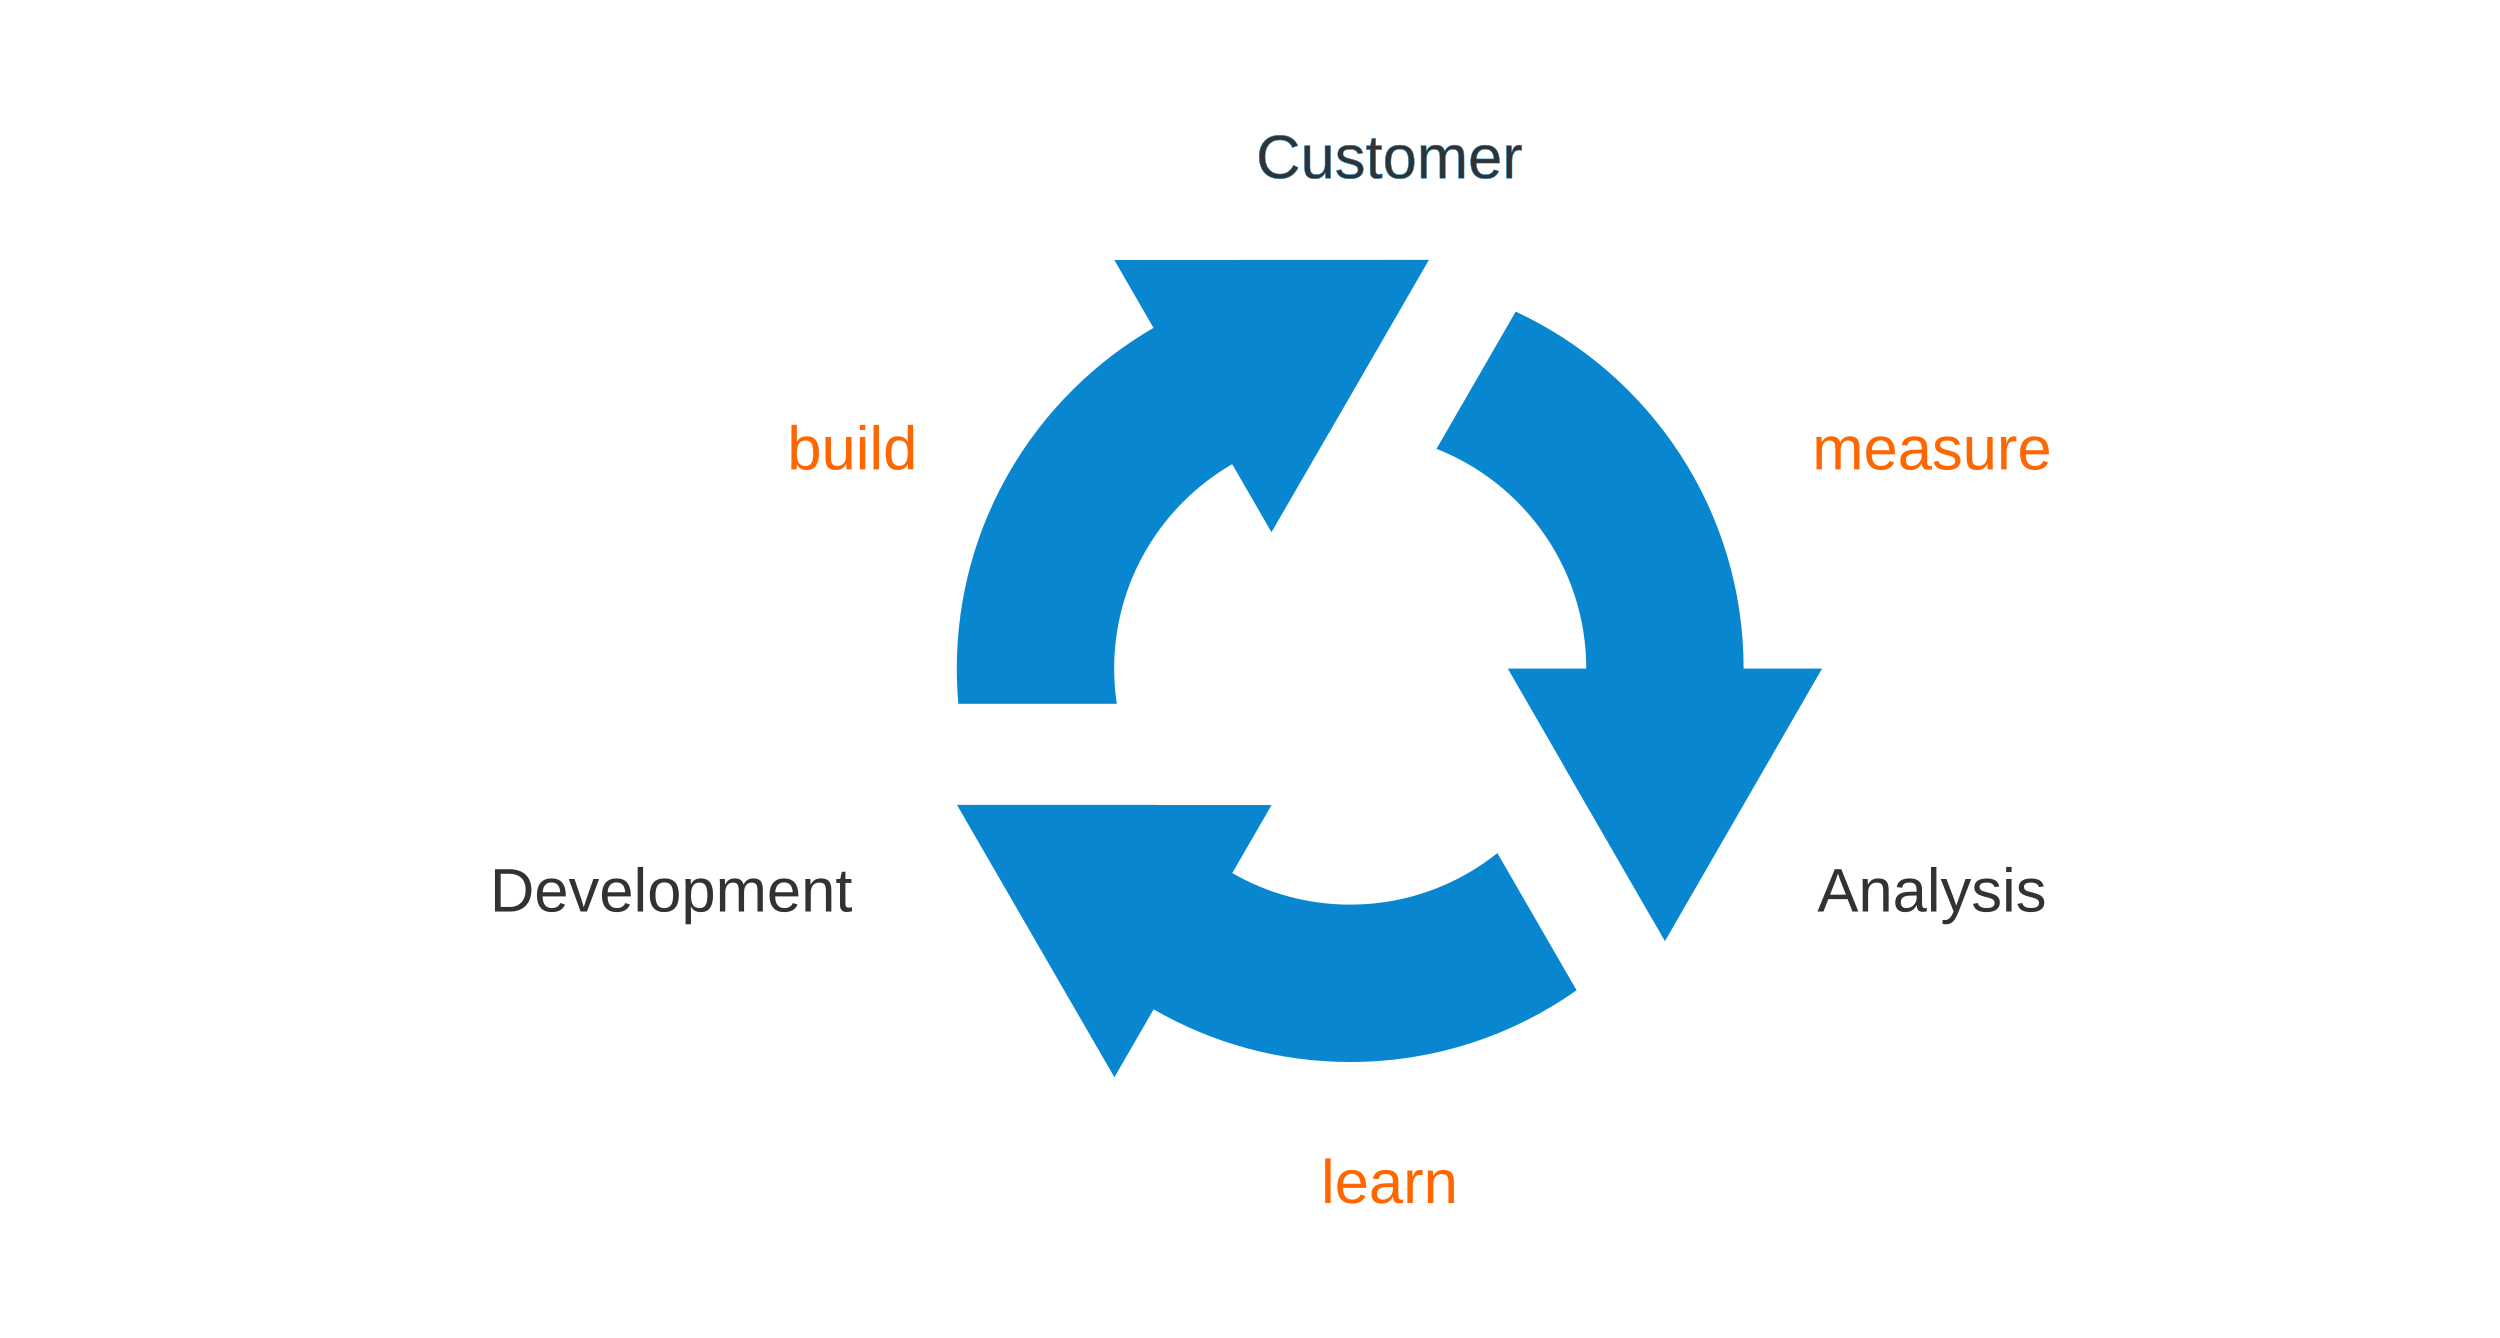
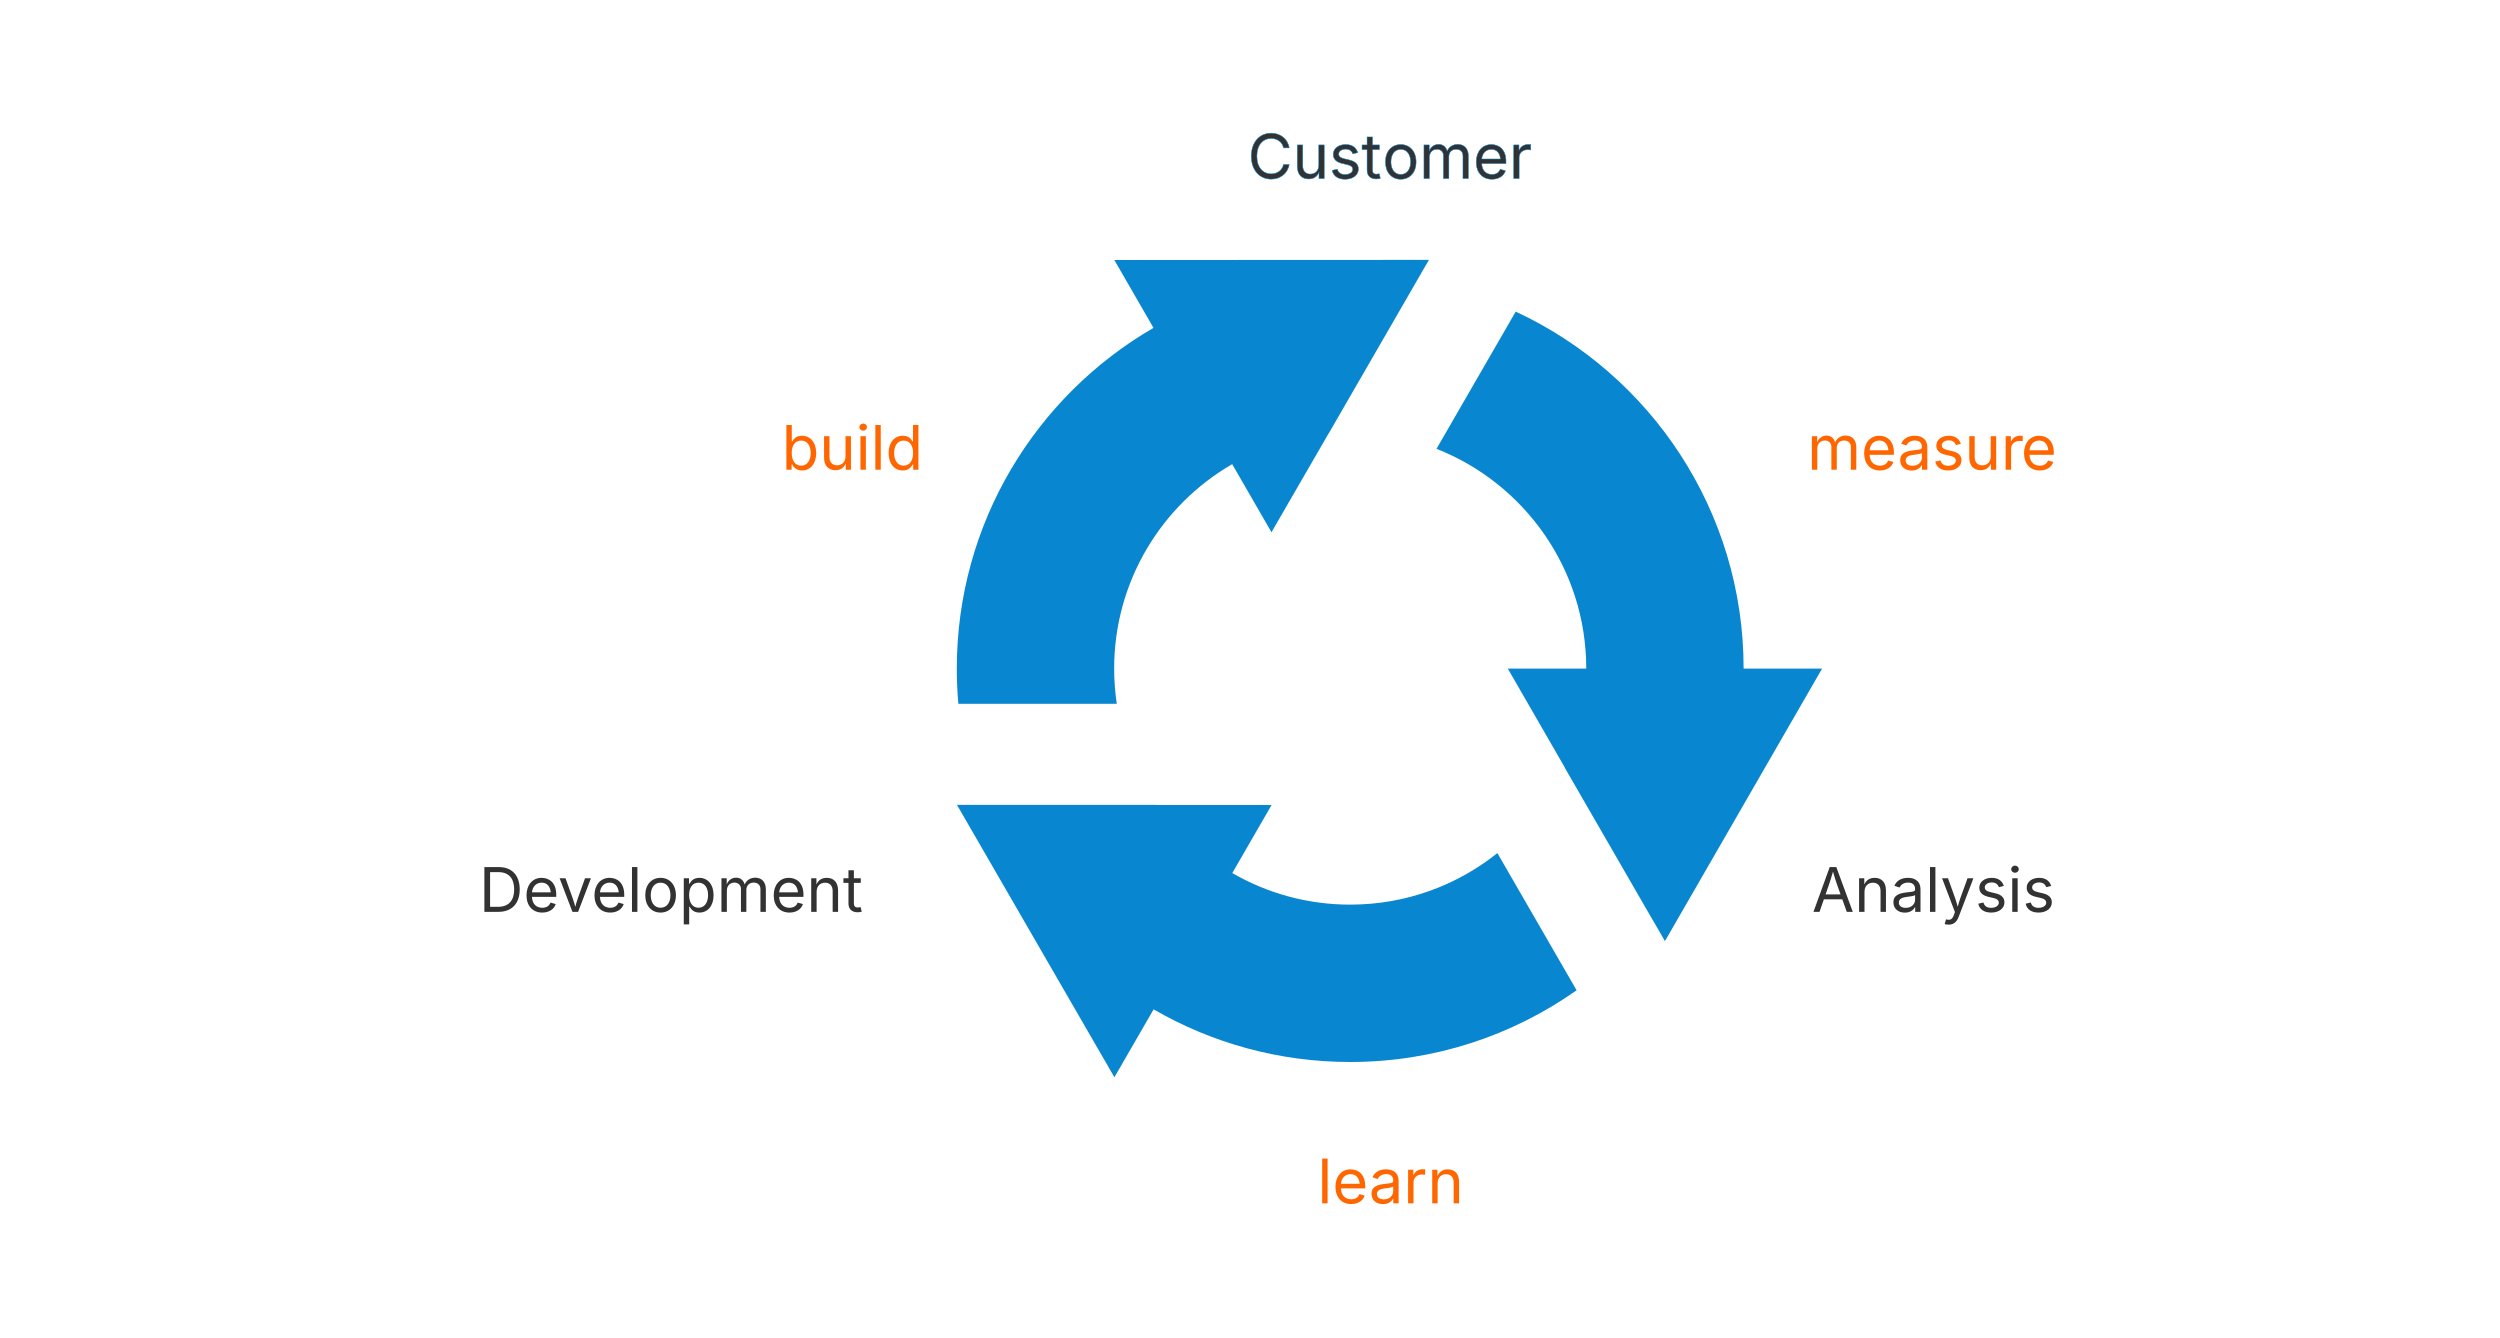
<svg xmlns="http://www.w3.org/2000/svg" width="100%" height="100%" viewBox="0 0 5079 2717" version="1.1" xml:space="preserve" style="fill-rule:evenodd;clip-rule:evenodd;stroke-linejoin:round;stroke-miterlimit:2;">
  <g transform="matrix(1,0,0,1,-5669,-13228)">
    <g id="experiments-1" transform="matrix(1.00113,0,0,1,185.803,13228)">
      <rect x="5477" y="0" width="5073" height="2716.53" style="fill:none;" />
      <g transform="matrix(2.70374,0,0,2.7068,5505.05,-938.981)">
-         <g transform="matrix(1,0,0,1,-1492.77,-2683.6)">
-           <path d="M2351.24,3634.68L2436.78,3634.72L2407.3,3685.78C2433.35,3700.84 2463.58,3709.47 2495.81,3709.47C2537.57,3709.47 2575.97,3694.99 2606.27,3670.78L2665.72,3773.75C2617.65,3807.66 2559.04,3827.58 2495.81,3827.58C2442.08,3827.58 2391.68,3813.2 2348.25,3788.07L2318.82,3839.04L2200.66,3634.61L2218.77,3634.61L2218.75,3634.58L2351.16,3634.58L2351.24,3634.68ZM2672.97,3532.3C2672.97,3457.37 2626.36,3393.25 2560.57,3367.37L2620.02,3264.39C2721,3311.33 2791.08,3413.69 2791.08,3532.3L2849.99,3532.3L2732.03,3736.85L2722.87,3720.98L2722.84,3721.02L2656.72,3606.49L2656.77,3606.36L2614.07,3532.3L2672.97,3532.3ZM2545.81,3241.25L2545.82,3241.25L2479.64,3355.87L2479.56,3355.87L2436.72,3429.98L2407.22,3378.87C2354.28,3409.52 2318.64,3466.78 2318.64,3532.3C2318.64,3541.29 2319.31,3550.12 2320.61,3558.75L2201.7,3558.75C2200.93,3550.04 2200.53,3541.22 2200.53,3532.3C2200.53,3423.1 2259.94,3327.66 2348.16,3276.58L2318.76,3225.66L2554.89,3225.55L2545.81,3241.25Z" style="fill:rgb(9,134,208);" />
+         <g id="learn">
+           <g transform="matrix(1,0,0,1,-1492.77,-2683.6)">
+             <path d="M2351.24,3634.68L2436.78,3634.72L2407.3,3685.78C2433.35,3700.84 2463.58,3709.47 2495.81,3709.47C2537.57,3709.47 2575.97,3694.99 2606.27,3670.78L2665.72,3773.75C2617.65,3807.66 2559.04,3827.58 2495.81,3827.58C2442.08,3827.58 2391.68,3813.2 2348.25,3788.07L2318.82,3839.04L2200.66,3634.61L2218.77,3634.61L2218.75,3634.58L2351.16,3634.58L2351.24,3634.68Z" style="fill:rgb(9,134,208);" />
+           </g>
+           <g transform="matrix(0.36944,0,0,0.36944,608.647,1083.65)">
+             <text x="1000.94px" y="450.482px" style="font-family:'Inter-Regular', 'Inter';font-size:125px;fill:rgb(255,102,0);">learn</text>
+           </g>
+         </g>
+         <g transform="matrix(0.36944,0,0,0.36944,1015.82,864.866)">
+           <text x="903.369px" y="450.482px" style="font-family:'Inter-Regular', 'Inter';font-size:125px;fill:rgb(50,50,50);">Analysis</text>
+         </g>
+         <g id="measure">
+           <g transform="matrix(1,0,0,1,-1492.77,-2683.6)">
+             <path d="M2672.97,3532.3C2672.97,3457.37 2626.36,3393.25 2560.57,3367.37L2620.02,3264.39C2721,3311.33 2791.08,3413.69 2791.08,3532.3L2849.99,3532.3L2732.03,3736.85L2722.87,3720.98L2722.84,3721.02L2656.72,3606.49L2656.77,3606.36L2614.07,3532.3L2672.97,3532.3Z" style="fill:rgb(9,134,208);" />
+           </g>
+           <g transform="matrix(0.36944,0,0,0.36944,1015.82,533.057)">
+             <text x="893.692px" y="450.482px" style="font-family:'Inter-Regular', 'Inter';font-size:125px;fill:rgb(255,102,0);">measur<tspan x="1328px " y="450.482px ">e</tspan>
+             </text>
+           </g>
        </g>
        <g transform="matrix(0.36944,0,0,0.36944,608.647,314.47)">
-           <text x="876.339px" y="449.797px" style="font-family:'ArialMT', 'Arial', sans-serif;font-size:125px;fill:rgb(50,50,50);stroke:rgb(9,134,208);stroke-width:1px;">Customer</text>
+           <text x="859.157px" y="450.482px" style="font-family:'Inter-Regular', 'Inter';font-size:125px;fill:rgb(50,50,50);stroke:rgb(9,134,208);stroke-width:1px;">Cust<tspan x="1132.77px " y="450.482px ">o</tspan>mer</text>
        </g>
-         <g transform="matrix(0.36944,0,0,0.36944,205.488,533.057)">
-           <text x="1015.19px" y="449.797px" style="font-family:'ArialMT', 'Arial', sans-serif;font-size:125px;fill:rgb(255,102,0);">build</text>
-         </g>
-         <g transform="matrix(0.36944,0,0,0.36944,1015.82,533.057)">
-           <text x="904.079px" y="449.797px" style="font-family:'ArialMT', 'Arial', sans-serif;font-size:125px;fill:rgb(255,102,0);">measure</text>
-         </g>
-         <g transform="matrix(0.36944,0,0,0.36944,608.647,1083.65)">
-           <text x="1008.27px" y="449.797px" style="font-family:'ArialMT', 'Arial', sans-serif;font-size:125px;fill:rgb(255,102,0);">learn</text>
-         </g>
-         <g transform="matrix(0.36944,0,0,0.36944,1015.82,864.866)">
-           <text x="914.516px" y="449.797px" style="font-family:'ArialMT', 'Arial', sans-serif;font-size:125px;fill:rgb(50,50,50);">Analysis</text>
+         <g id="build">
+           <g transform="matrix(1,0,0,1,-1492.77,-2683.6)">
+             <path d="M2545.81,3241.25L2545.82,3241.25L2479.64,3355.87L2479.56,3355.87L2436.72,3429.98L2407.22,3378.87C2354.28,3409.52 2318.64,3466.78 2318.64,3532.3C2318.64,3541.29 2319.31,3550.12 2320.61,3558.75L2201.7,3558.75C2200.93,3550.04 2200.53,3541.22 2200.53,3532.3C2200.53,3423.1 2259.94,3327.66 2348.16,3276.58L2318.76,3225.66L2554.89,3225.55L2545.81,3241.25Z" style="fill:rgb(9,134,208);" />
+           </g>
+           <g transform="matrix(0.36944,0,0,0.36944,205.488,533.057)">
+             <text x="1003.69px" y="450.482px" style="font-family:'Inter-Regular', 'Inter';font-size:125px;fill:rgb(255,102,0);">build</text>
+           </g>
        </g>
        <g transform="matrix(0.36944,0,0,0.36944,4.2591,864.866)">
-           <text x="955.678px" y="449.797px" style="font-family:'ArialMT', 'Arial', sans-serif;font-size:125px;fill:rgb(50,50,50);">Development</text>
+           <text x="933.487px" y="450.482px" style="font-family:'Inter-Regular', 'Inter';font-size:125px;fill:rgb(50,50,50);">De<tspan x="1094px 1161.11px " y="450.482px 450.482px ">ve</tspan>lopment</text>
        </g>
      </g>
    </g>
  </g>
</svg>
